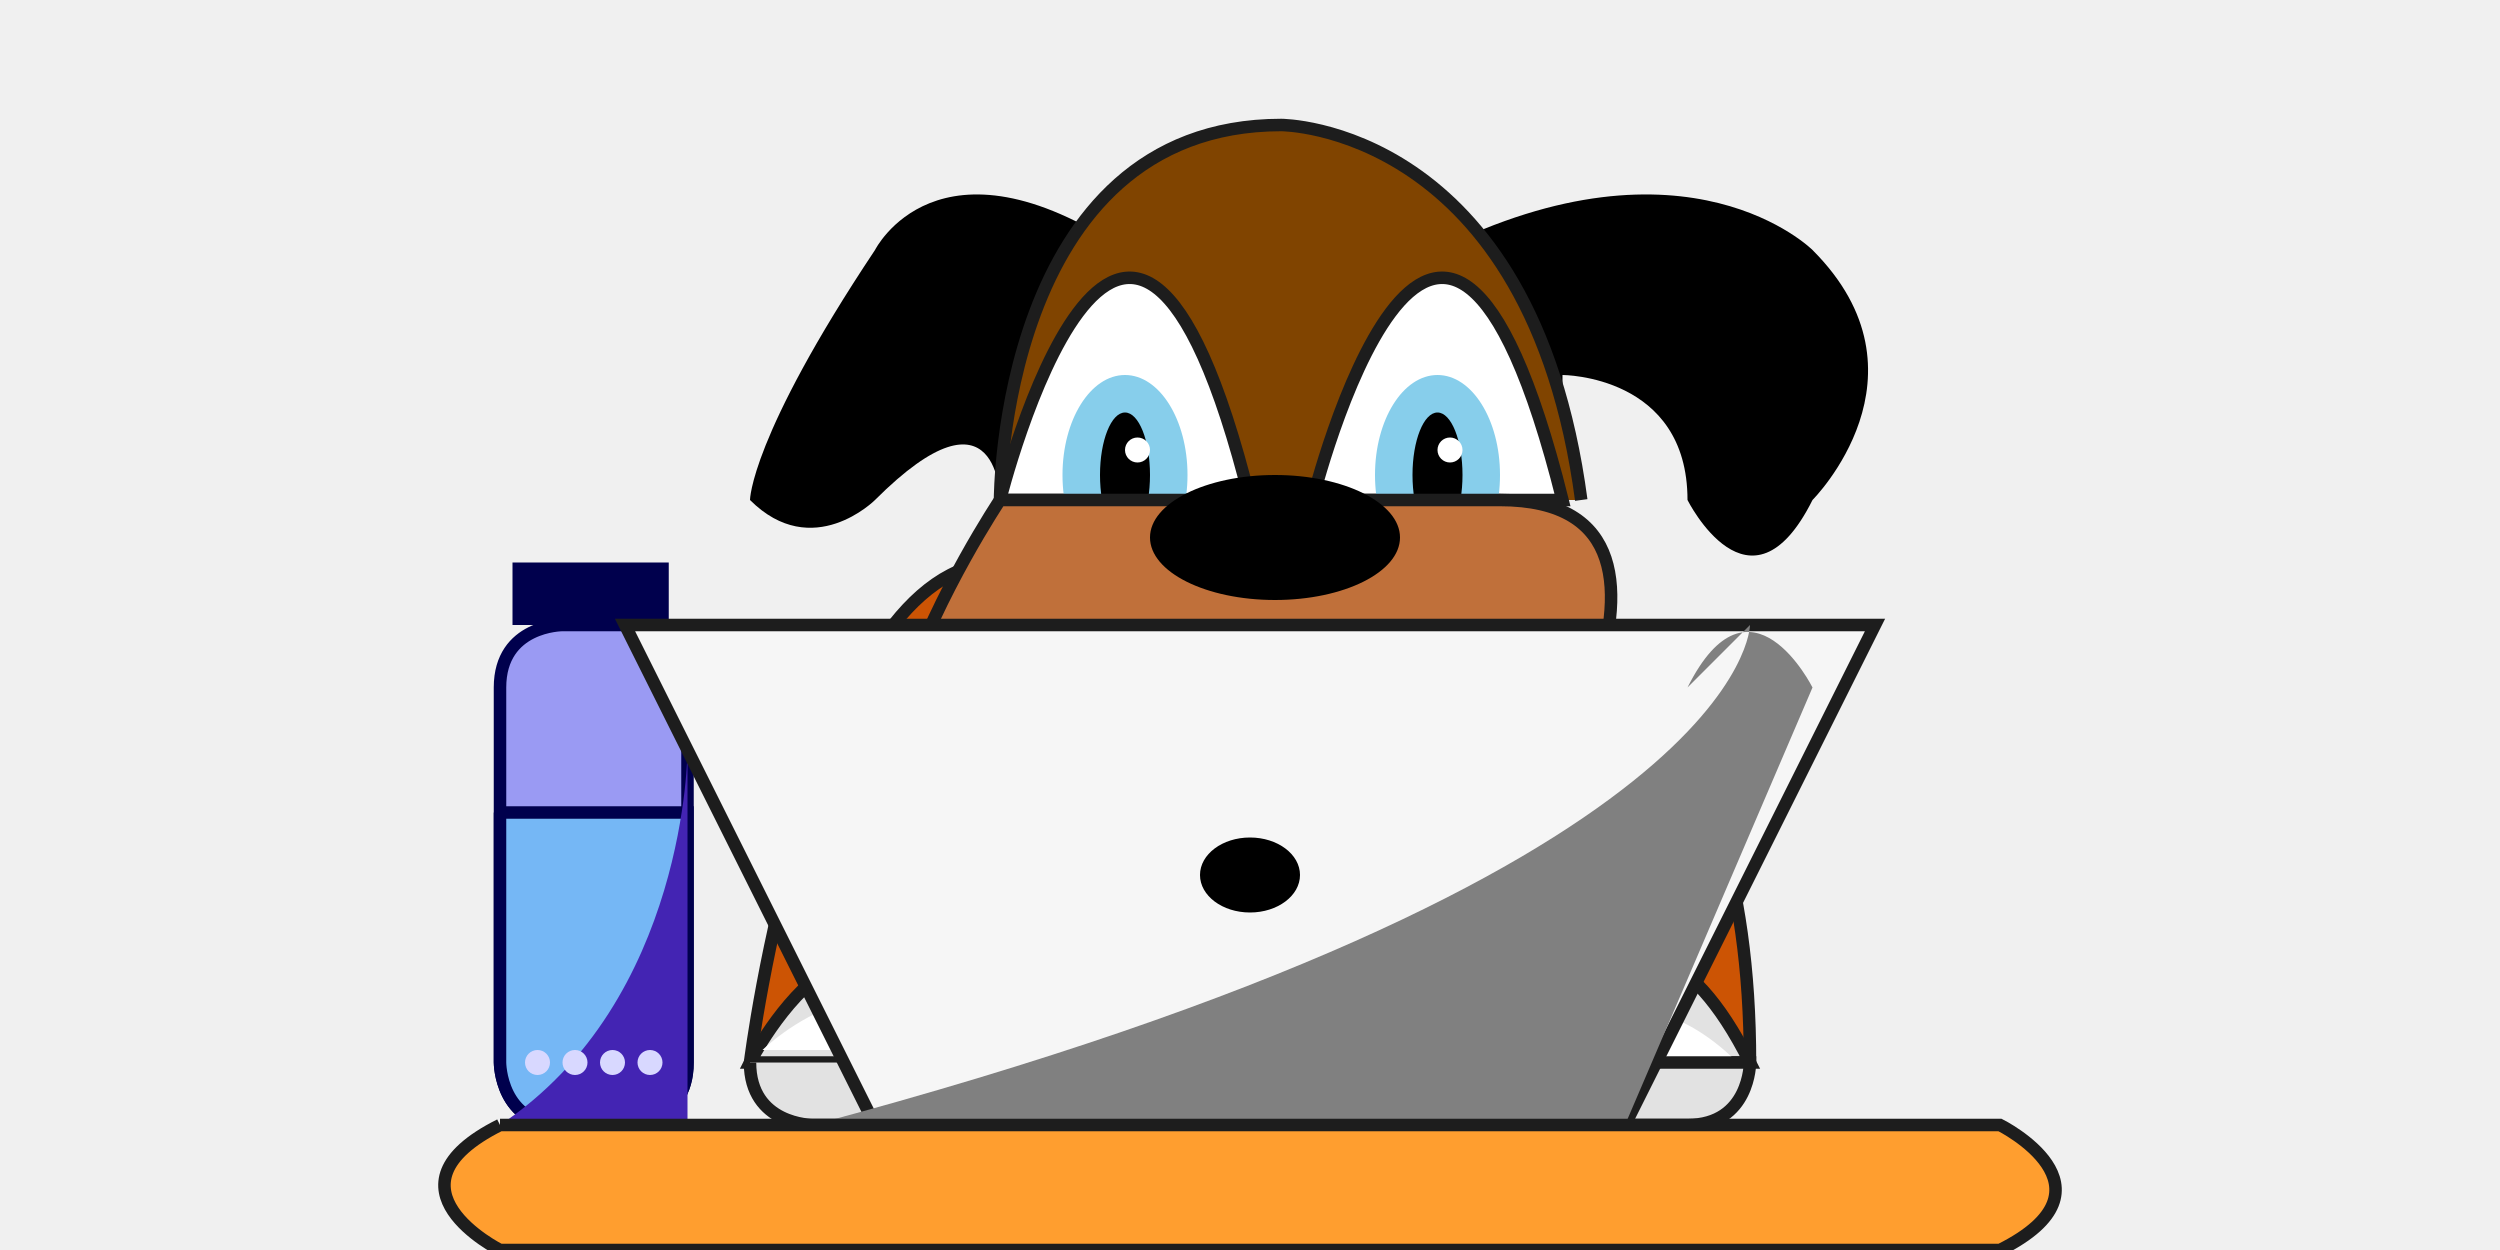
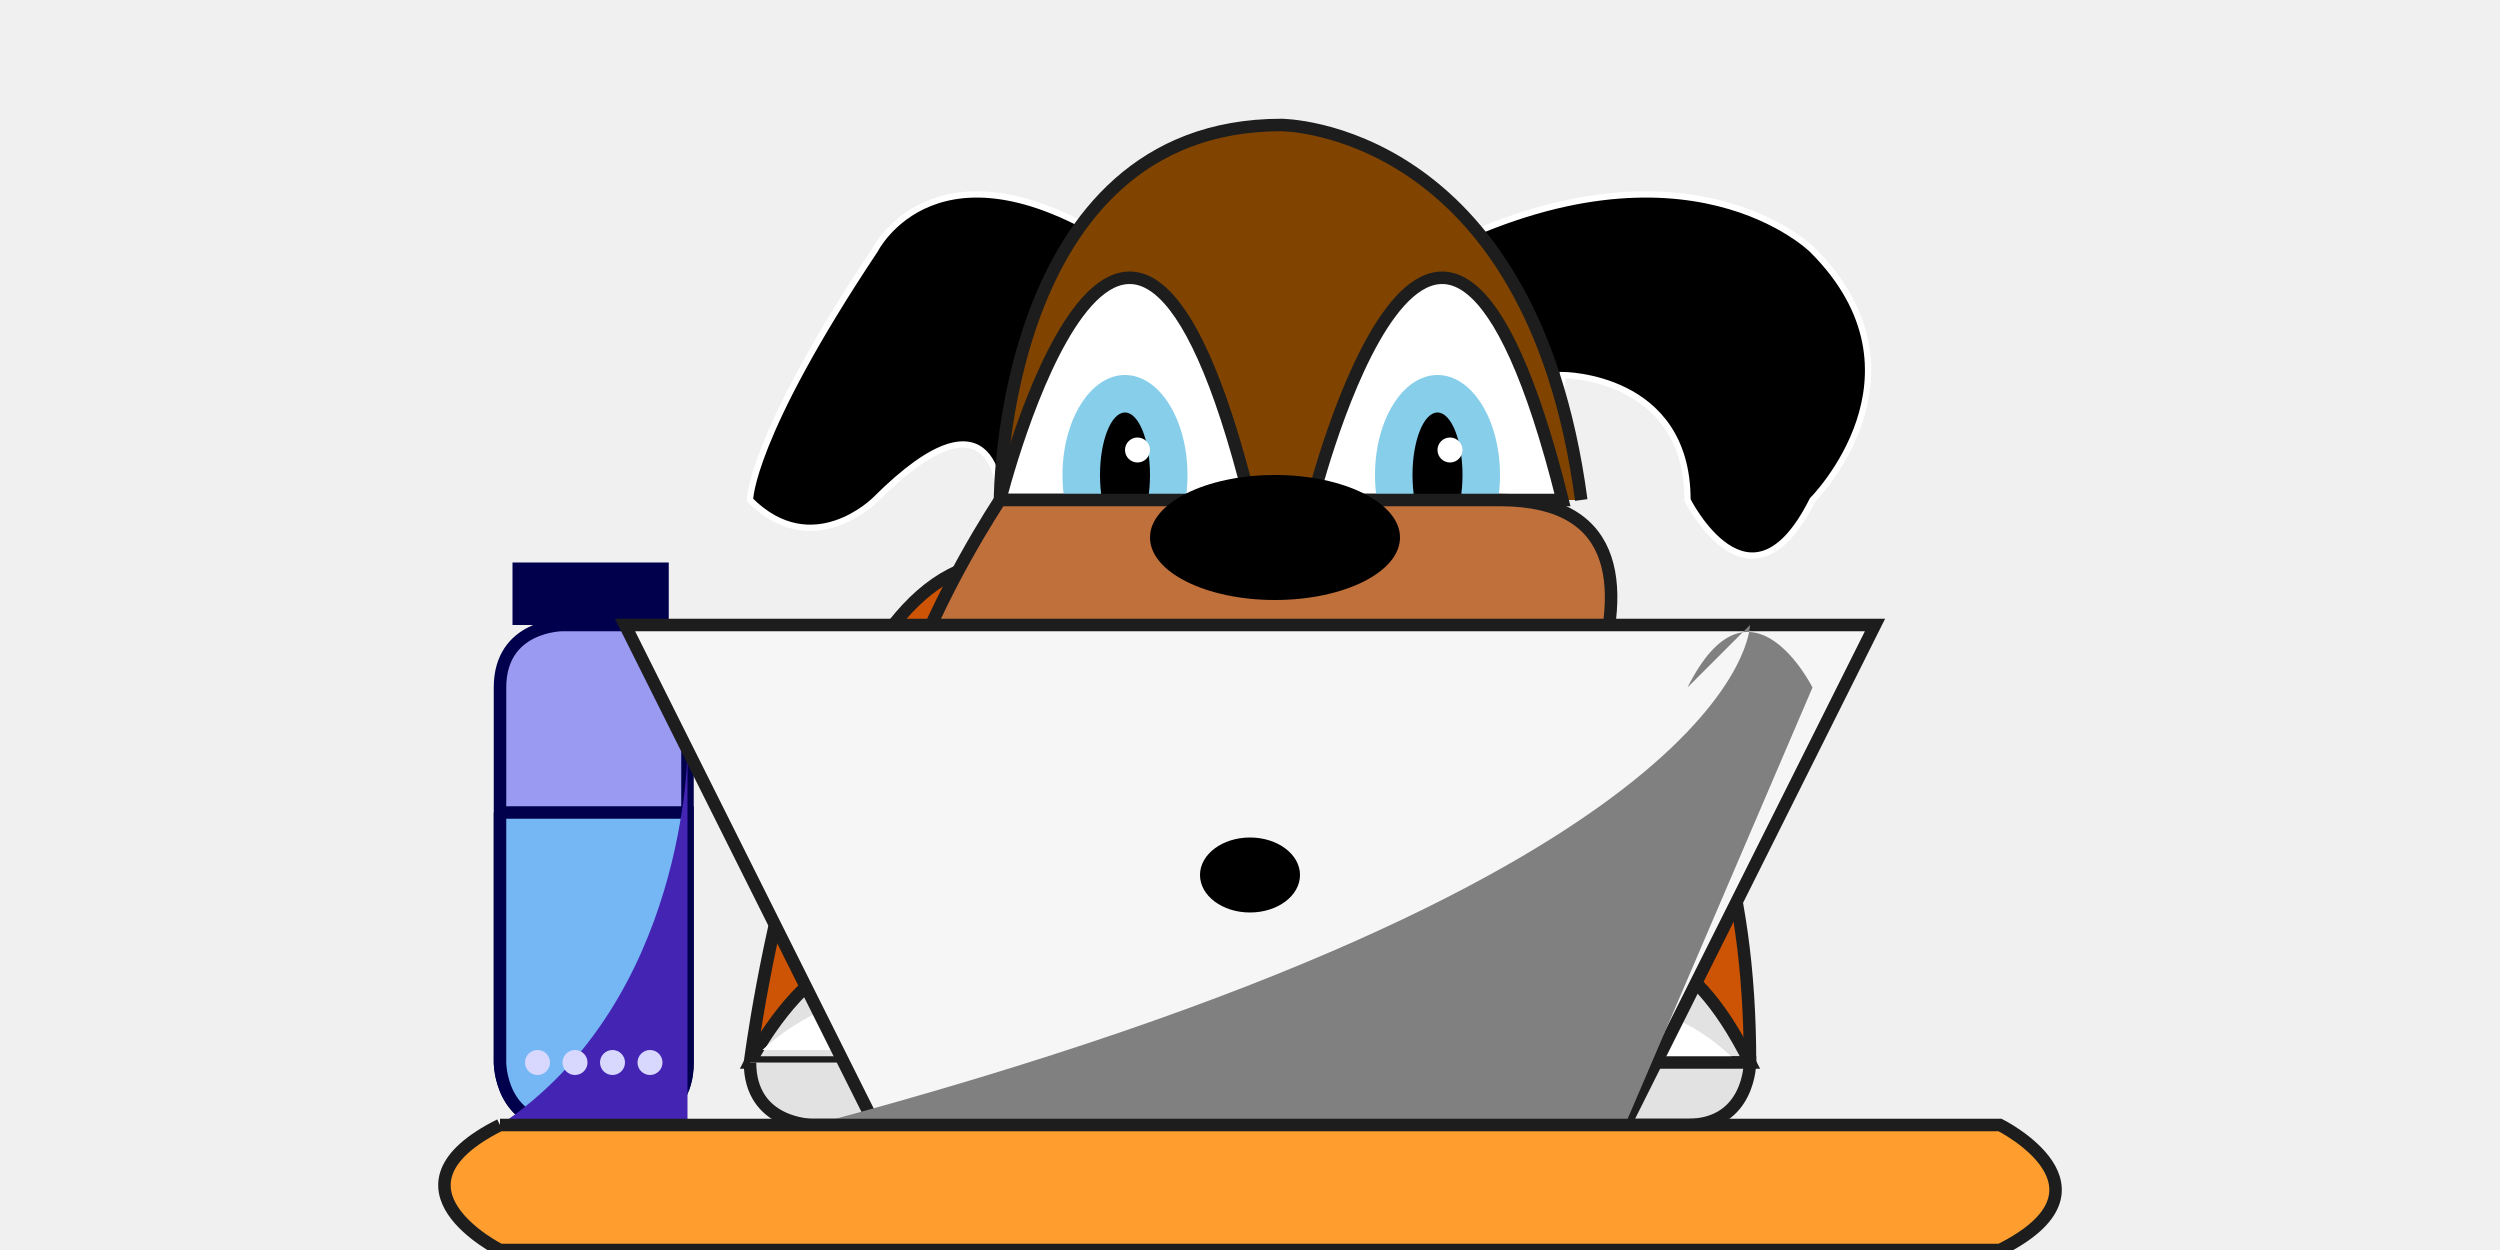
<svg xmlns="http://www.w3.org/2000/svg" viewBox="0 0 200 100">
  <style>
        #bubbles circle {
            animation: up 2s ease-out infinite;
        }

        #bubbles circle:nth-of-type(4n+1) {
            animation-delay: .5s;
        }


        #bubbles circle:nth-of-type(4n+2) {
            animation-delay: .8s;
        }

        #bubbles circle:nth-of-type(4n+3) {
            animation-delay: 1.2s;
        }

        .eye {
            animation: triggerEyes 2s infinite;
        }

        @keyframes triggerEyes {
            0% {
                transform: translateY(0);
            }

            25% {
                transform: translateX(-1%);
            }

            50% {
                transform: translateY(-2%);
            }

            75% {
                transform: translateX(1%);
            }

            100% {
                transform: translateX(0);
            }
        }

        @keyframes up {
            from {
                opacity: 0;
                transform: translateY(0);
            }

            to {
                opacity: 1;
                transform: translateY(-20px);
            }
        }
    </style>
  <g id="corgi">
    <path d="M60 85 c 0 0, 5 -40 ,20 -40 c 0 0, 60 -20, 60 40" fill="#cc5404" stroke="#1d1d1d" />
    <path d="M60 85 c 0 0, 10 -20, 20 0 Z" fill="#e2e2e2" stroke="#1d1d1d" />
    <path d="M120 85 c 0 0, 10 -20, 20 0 Z" fill="#e2e2e2" stroke="#1d1d1d" />
    <path d="M61 84 c 0 0, 10 -10, 20 0 Z" fill="white" stroke="" />
    <path d="M119 85 c 0 0, 10 -10, 20 0 Z" fill="white" stroke="" />
  </g>
  <g id="corgi_head">
-     <path d="M80 40 c 0 0, 0 -10, -10 0 c 0 0, -5 5 , -10 0 c 0 0, 0 -5, 10 -20 c 0 0, 5 -10, 20 0" />
-     <path d="M125 40 c 0 0,0 10, 0 -10 c 0 0, 10 0, 10 10 c 0 0, 5 10,10 0 c 0 0, 10 -10, 0 -20 c 0 0, -10 -10, -30 0" />
+     <path d="M80 40 c 0 0, 0 -10, -10 0 c 0 0, -5 5 , -10 0 c 0 0, 0 -5, 10 -20 c 0 0, 5 -10, 20 0" stroke="white" stroke-width=".5" />
+     <path d="M125 40 c 0 0,0 10, 0 -10 c 0 0, 10 0, 10 10 c 0 0, 5 10,10 0 c 0 0, 10 -10, 0 -20 c 0 0, -10 -10, -30 0" stroke="white" stroke-width=".5" />
    <path d="M80 40 c 0 0, 0 -30 , 22.5 -30 c 0 0, 20 0 , 24 30" fill="#804400" stroke="#1d1d1d" />
    <path d="M80 40 c 0 0, 10 -40, 20 0 Z" fill="white" stroke="#1d1d1d" />
    <path d="M105 40 c 0 0, 10 -40, 20 0 Z" fill="white" stroke="#1d1d1d" />
    <g class="eye">
      <ellipse rx="5" ry="8" cx="115" cy="38" fill="skyblue" />
      <ellipse rx="2" ry="5" cx="115" cy="38" fill="black" />
      <circle cx="116" cy="36" r="1" fill="white" />
    </g>
    <g class="eye">
      <ellipse rx="5" ry="8" cx="90" cy="38" fill="skyblue" />
      <ellipse rx="2" ry="5" cx="90" cy="38" fill="black" />
      <circle cx="91" cy="36" r="1" fill="white" />
    </g>
    <path d="M80 40 c 0 0 , -20 30, 0 30 h 40 c 0 0, 20 -30, 0 -30 Z" fill="#c0703a" stroke="#1d1d1d" />
    <ellipse cx="102" cy="43" rx="10" ry="5" fill="black" />
  </g>
  <g id="bottle">
    <path d="M40 55 v 30 c 0 0, 0 5, 5 5 h 5 c 0 0, 5 0, 5 -5 v -30 c 0 0, 0 -5, -5 -5 h -5 c 0 0, -5 0, -5 5" fill="#9a9af3" stroke="#00004d" />
    <path d="M40 65 v 20 c 0 0, 0 5, 5 5 h 5 c 0 0, 5 0, 5 -5 v -20 h -15" fill="#75b7f5" stroke="#00004d" />
    <path d="M41 50 v -5 h 12.5 v 5" fill="#00004d" />
    <path d="M55 60 c 0 0, 0 20 ,-15 30 c 0 0, 0 5, 5 5 h 5 c 0 0, 5 0, 5 -5 v -20" fill="#4324b3" />
    <g id="bubbles">
      <circle cx="43" cy="85" r=".5" stroke="#d8d8ff" />
      <circle cx="46" cy="85" r=".5" stroke="#d8d8ff" />
      <circle cx="49" cy="85" r=".5" stroke="#d8d8ff" />
      <circle cx="52" cy="85" r=".5" stroke="#d8d8ff" />
    </g>
  </g>
  <g id="computer">
    <path d="M70 85 h 70 c 0 0, 0 5 ,-5 5 h-70 c 0 0, -5 0 , -5 -5" stroke="#1d1d1d" fill="#e2e2e2" />
    <path d="M130 90 l20 -40 h-100 l20 40" stroke="#1d1d1d" fill="#f6f6f6" />
    <ellipse cx="100" cy="70" rx="4" ry="3" />
    <path d="M140 50 c 0 0, 0 20 ,-75 40 h65 l 15 -35 c 0 0, -5 -10 , -10 0" fill="grey" />
    <path d="M40 90 h120 c 0 0, 10 5 ,0 10 h-120 c 0 0, -10 -5 , 0 -10" stroke="#1d1d1d" fill="#ff9e2f" />
  </g>
</svg>
